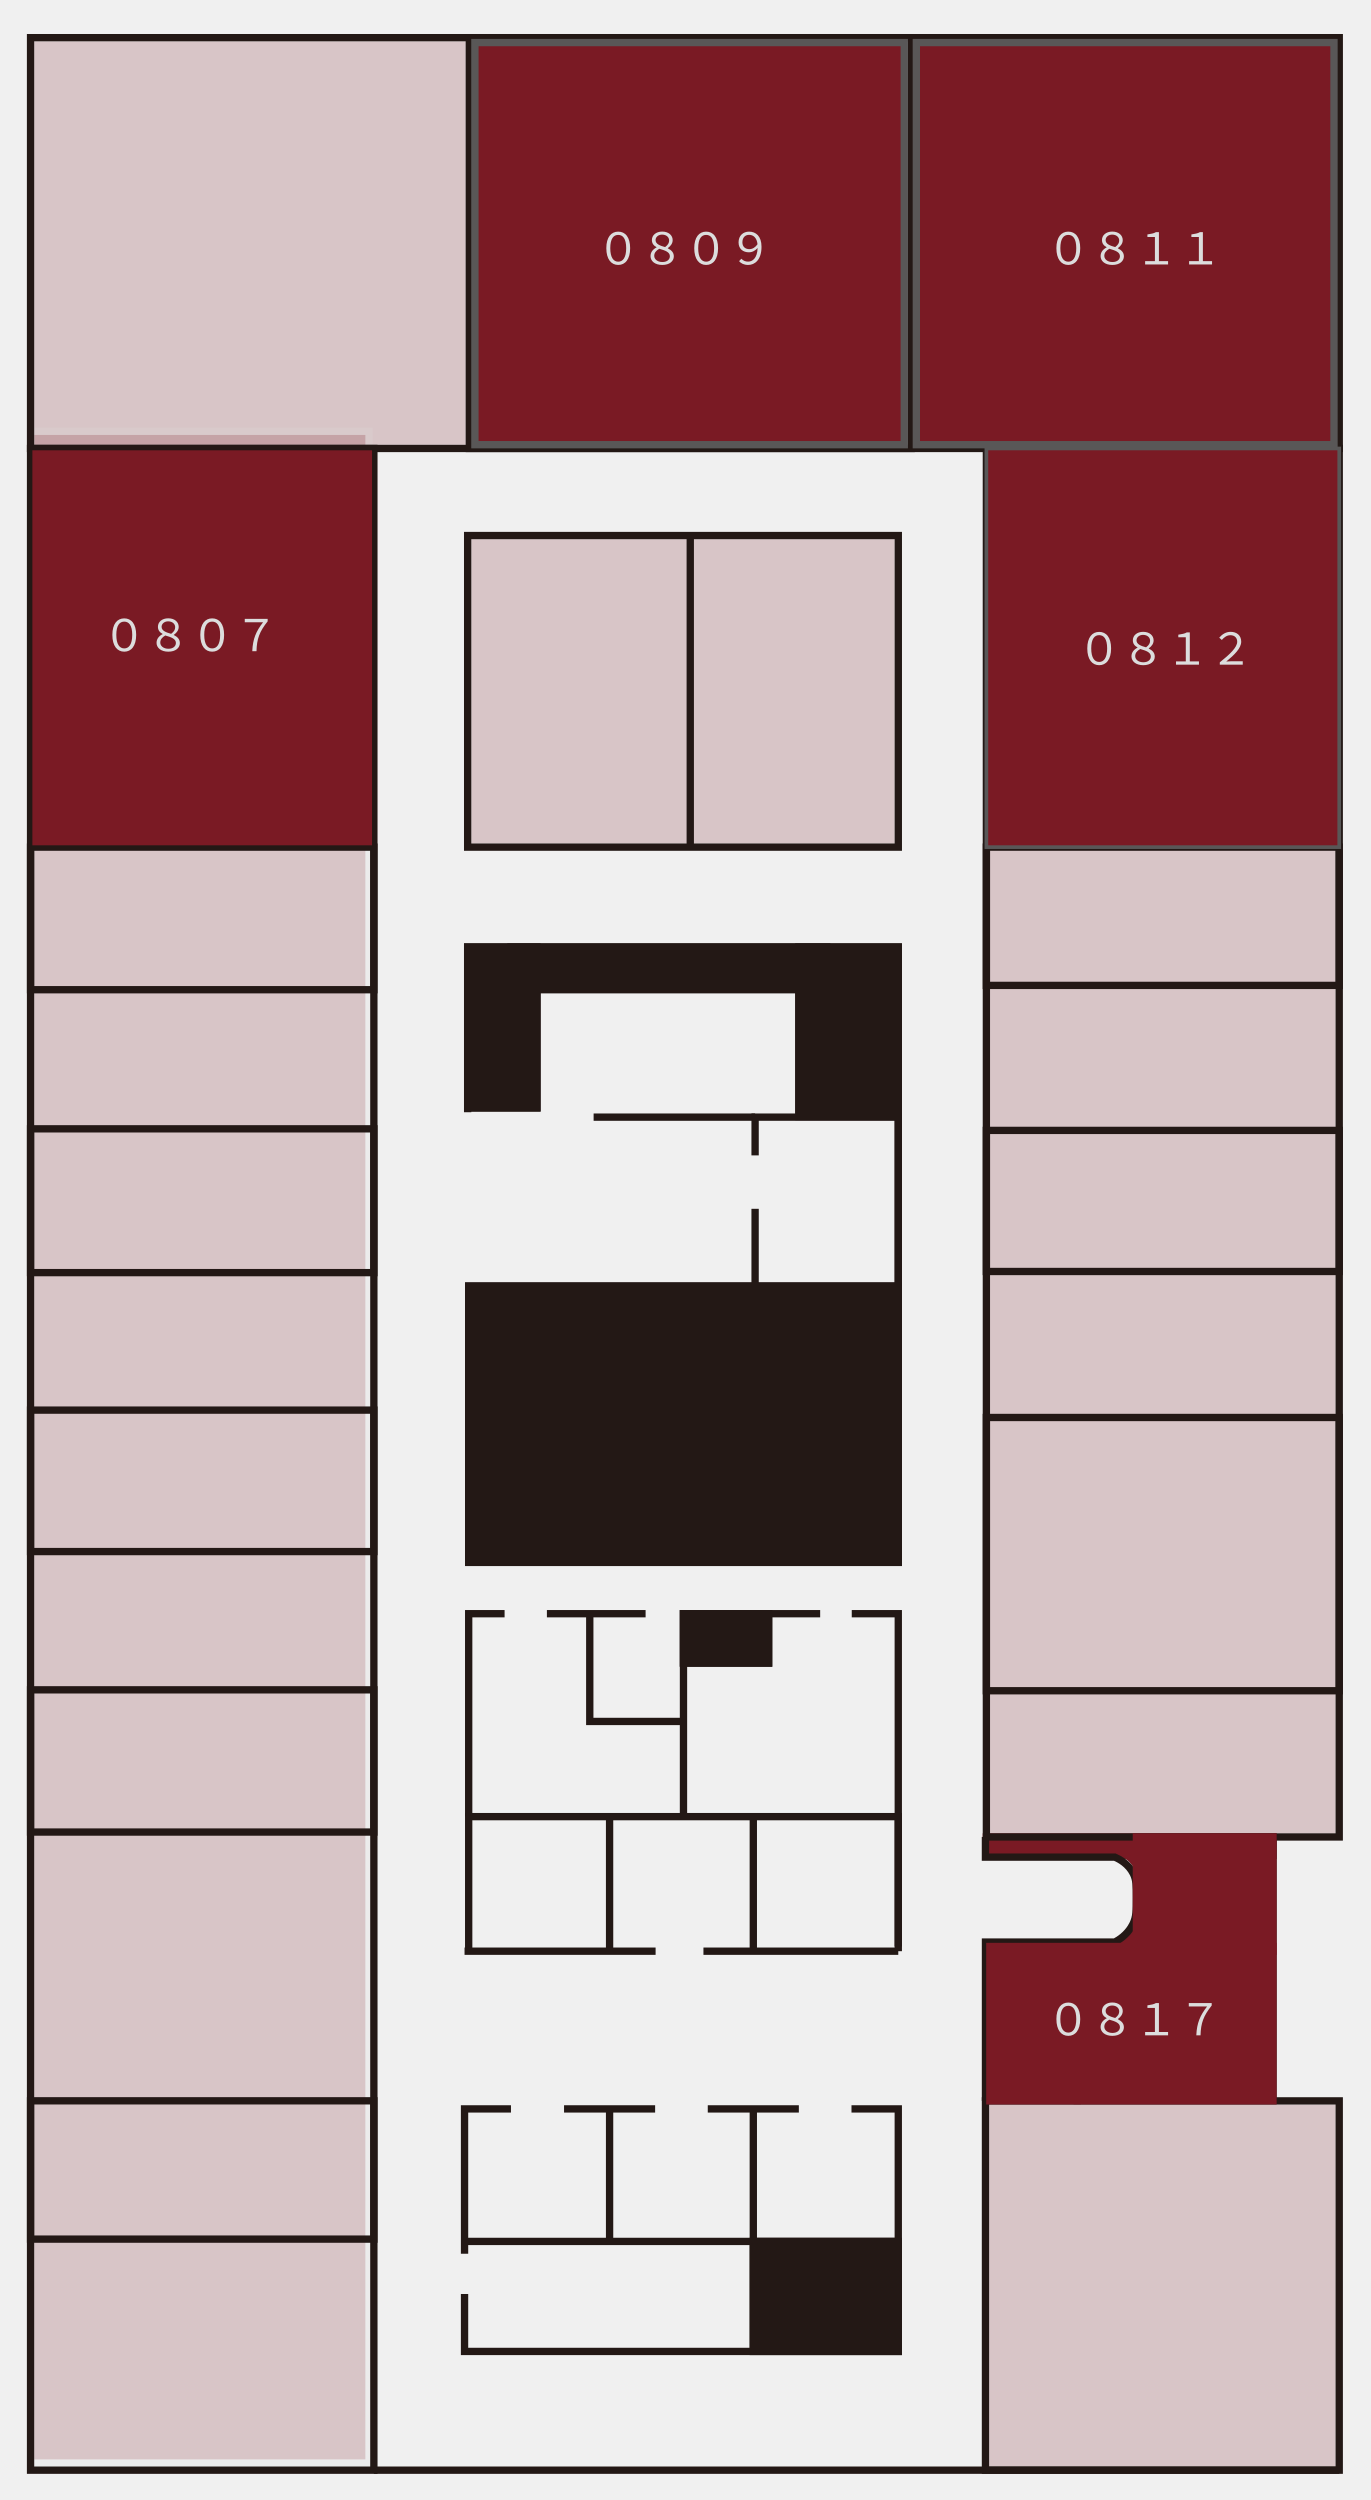
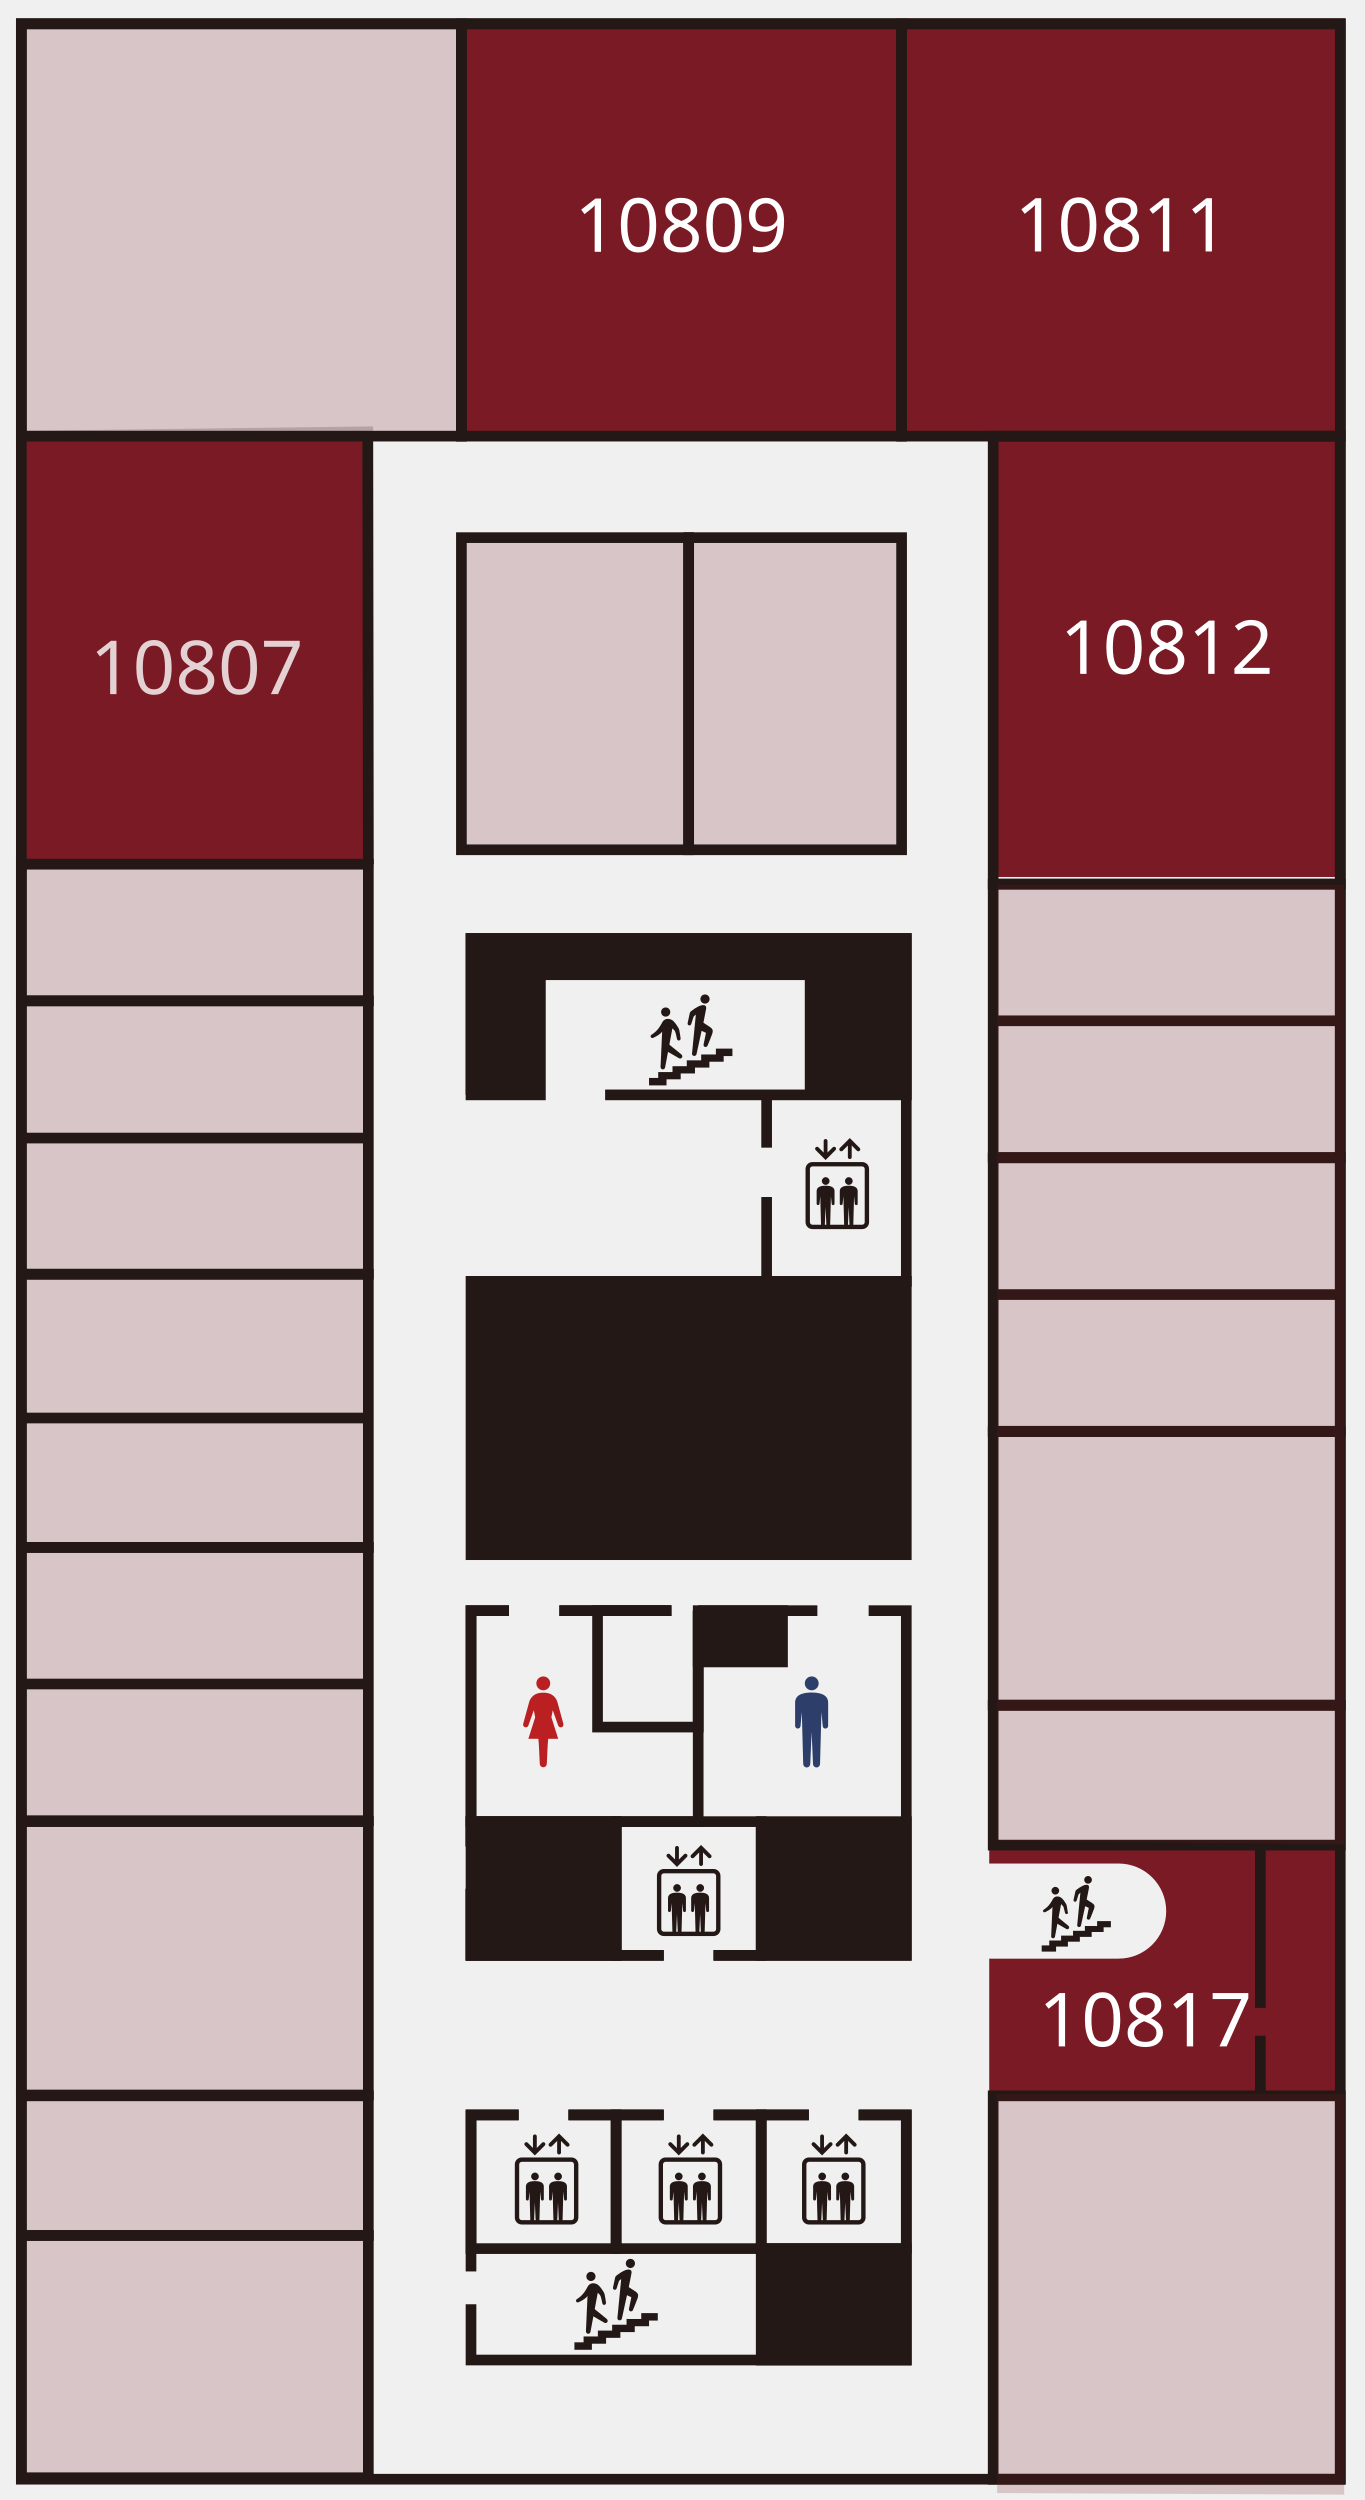
- <svg xmlns="http://www.w3.org/2000/svg" viewBox="0 0 374.22 682.39">
+ <svg xmlns="http://www.w3.org/2000/svg" viewBox="0 0 128 234.5">
  <defs>
    <style>
-       .cls-1-1-8 {
-         fill: #761923;
+       .cls-1-1-8, .cls-2-1-8, .cls-3-1-8 {
+         stroke: #231815;
+         stroke-miterlimit: 10;
+       }
+ 
+       .cls-1-1-8, .cls-3-1-8 {
+         fill: none;
+       }
+ 
+       .cls-4-1-8, .cls-5-1-8, .cls-6-1-8, .cls-7-1-8, .cls-8-1-8 {
+         stroke-width: 0px;
+       }
+ 
+       .cls-4-1-8, .cls-2-1-8 {
+         fill: #231815;
+       }
+ 
+       .cls-5-1-8, .cls-8-1-8 {
+         fill: #7a1a24;
+       }
+ 
+       .cls-5-1-8, .cls-3-1-8 {
        opacity: .2;
-         stroke: #dcdddd;
-       }
- 
-       .cls-1-1-8, .cls-2-1-8, .cls-3-1-8, .cls-4-1-8, .cls-5-1-8, .cls-6-1-8, .cls-7-1-8 {
-         stroke-miterlimit: 10;
-       }
- 
-       .cls-1-1-8, .cls-3-1-8, .cls-4-1-8, .cls-5-1-8, .cls-6-1-8 {
-         stroke-width: 2px;
-       }
- 
-       .cls-2-1-8, .cls-3-1-8, .cls-4-1-8 {
-         stroke: #231815;
-       }
- 
-       .cls-2-1-8, .cls-5-1-8, .cls-6-1-8, .cls-7-1-8 {
-         fill: #7a1a24;
-       }
- 
-       .cls-3-1-8 {
-         fill: none;
-       }
- 
-       .cls-8-1-8 {
-         fill: #dcdddd;
-       }
- 
-       .cls-8-1-8, .cls-9-1-8 {
+       }
+ 
+       .cls-6-1-8 {
+         fill: #2d3e6a;
+       }
+ 
+       .cls-7-1-8 {
+         fill: #ba1f21;
+       }
+ 
+       .cls-9-1-8 {
+         fill: #fff;
        font-family: KozGoPr6N-Regular-90ms-RKSJ-H, 'Kozuka Gothic Pr6N';
-         font-size: 12px;
-       }
- 
-       .cls-4-1-8, .cls-9-1-8 {
-         fill: #231815;
-       }
- 
-       .cls-5-1-8 {
-         stroke: #7a1a24;
-       }
- 
-       .cls-6-1-8, .cls-7-1-8 {
-         stroke: #595757;
+         font-size: 7px;
      }
    </style>
  </defs>
-   <g id="_レイヤー_4" data-name="レイヤー 4">
-     
-   </g>
-   <g id="_レイヤー_3" data-name="レイヤー 3">
-     <rect class="cls-1-1-8" x="8.34" y="10.28" width="119.77" height="112.13" />
-     <rect class="cls-1-1-8" x="8.34" y="117.72" width="92.39" height="554.59" />
-     <rect class="cls-1-1-8" x="127.65" y="146.18" width="117.55" height="85.05" />
-     <rect class="cls-1-1-8" x="269.24" y="122.41" width="96.31" height="379" />
-     <rect class="cls-1-1-8" x="268.99" y="573.45" width="96.56" height="100.8" />
-     <rect class="cls-5-1-8" x="269.24" y="501.41" width="78.23" height="5.01" />
-     <path class="cls-5-1-8" d="m302.95,532.2c2.76-1.84,5.51-3.68,8.27-5.51-1.5,1.64-2.97,3.42-4.38,5.35-10.77,14.78-12.77,31.36-12.81,42.32" />
-     <polyline class="cls-5-1-8" points="311.22 510.31 306.68 504.64 301.16 503.01" />
-     <rect class="cls-4-1-8" x="186.56" y="440.47" width="23.24" height="13.48" />
-     <text />
-     <text class="cls-9-1-8" transform="translate(27.92 178.72)">
-       <tspan x="0" y="0">０８０７</tspan>
-     </text>
-     <text />
-   </g>
-   <g id="_レイヤー_2" data-name="レイヤー 2">
-     <rect class="cls-3-1-8" x="8.34" y="10.28" width="357.22" height="112.13" />
-     <rect class="cls-3-1-8" x="8.34" y="122.41" width="93.71" height="551.84" />
-     <line class="cls-3-1-8" x1="102.05" y1="674.25" x2="365.55" y2="674.25" />
-     <rect class="cls-3-1-8" x="268.99" y="573.45" width="96.56" height="100.8" />
-     <rect class="cls-3-1-8" x="269.24" y="122.41" width="96.31" height="379" />
-     <line class="cls-3-1-8" x1="347.47" y1="573.44" x2="347.47" y2="501.41" />
-     <path class="cls-3-1-8" d="m268.99,573.45v-43.36h35.33c3.17-1.7,4.45-3.95,4.92-4.92.94-1.94.94-3.69.94-7.19,0-3.24,0-4.86-.84-6.55-1.33-2.66-3.76-3.96-5.03-4.51h-35.33v-5.51" />
-     <rect class="cls-3-1-8" x="128.1" y="10.28" width="120.61" height="112.13" />
-     <line class="cls-3-1-8" x1="188.41" y1="146.18" x2="188.41" y2="231.23" />
-     <rect class="cls-3-1-8" x="269.24" y="231.23" width="96.31" height="37.74" />
-     <rect class="cls-3-1-8" x="269.24" y="308.55" width="96.31" height="38.51" />
-     <rect class="cls-3-1-8" x="269.24" y="386.91" width="96.31" height="74.59" />
-     <rect class="cls-3-1-8" x="8.34" y="573.43" width="93.71" height="37.75" />
-     <rect class="cls-3-1-8" x="8.34" y="461.25" width="93.71" height="38.82" />
-     <rect class="cls-3-1-8" x="8.34" y="384.9" width="93.71" height="38.61" />
-     <rect class="cls-3-1-8" x="8.34" y="308.12" width="93.71" height="39.25" />
-     <rect class="cls-3-1-8" x="8.34" y="231.23" width="93.71" height="38.92" />
-     <polyline class="cls-3-1-8" points="232.42 575.64 245.19 575.64 245.19 641.84 126.8 641.84 126.8 626.16" />
-     <line class="cls-3-1-8" x1="193.19" y1="575.64" x2="218.05" y2="575.64" />
-     <line class="cls-3-1-8" x1="153.96" y1="575.64" x2="178.82" y2="575.64" />
-     <polyline class="cls-3-1-8" points="126.8 615.17 126.8 575.64 139.47 575.64" />
-     <line class="cls-3-1-8" x1="126.8" y1="611.81" x2="245.19" y2="611.81" />
-     <line class="cls-3-1-8" x1="205.62" y1="575.64" x2="205.62" y2="641.84" />
-     <line class="cls-3-1-8" x1="166.39" y1="575.64" x2="166.39" y2="611.81" />
-     <polyline class="cls-3-1-8" points="245.19 531.31 245.19 479.32 245.19 479.32 245.19 458.46 245.19 458.46 245.19 440.47 232.49 440.47" />
-     <polyline class="cls-3-1-8" points="245.19 351.04 245.19 304.93 245.19 304.76" />
-     <line class="cls-3-1-8" x1="245.19" y1="426.46" x2="245.19" y2="422.18" />
-     <rect class="cls-3-1-8" x="127.65" y="146.18" width="117.55" height="85.05" />
-     <polygon class="cls-3-1-8" points="245.19 351.04 245.19 426.46 228.56 426.46 228.56 426.46 144.65 426.46 144.65 426.46 127.93 426.46 127.93 351.04 245.19 351.04" />
-     <polyline class="cls-3-1-8" points="206.11 315.37 206.11 304.93 245.19 304.93 245.19 351.04" />
-     <line class="cls-3-1-8" x1="206.11" y1="351.04" x2="206.11" y2="329.95" />
-     <polygon class="cls-3-1-8" points="245.19 258.49 245.19 304.76 218.07 304.76 218.07 270.15 146.56 270.15 146.56 287.94 146.56 287.94 146.56 302.41 127.65 302.41 127.65 258.49 245.19 258.49" />
-     <line class="cls-3-1-8" x1="127.65" y1="302.41" x2="127.65" y2="303.59" />
-     <line class="cls-3-1-8" x1="206.11" y1="304.93" x2="162.03" y2="304.93" />
-     <polyline class="cls-3-1-8" points="245.19 532.59 245.19 495.86 127.93 495.86 127.93 532.59" />
-     <polyline class="cls-3-1-8" points="192.01 532.59 224.37 532.59 224.37 532.59 245.19 532.59" />
-     <polyline class="cls-3-1-8" points="178.95 532.59 146.76 532.59 146.76 532.59 126.8 532.59" />
-     <line class="cls-3-1-8" x1="166.39" y1="495.86" x2="166.39" y2="532.59" />
-     <line class="cls-3-1-8" x1="205.62" y1="495.86" x2="205.62" y2="532.59" />
-     <polyline class="cls-3-1-8" points="223.87 440.47 186.56 440.47 186.56 495.86" />
-     <rect class="cls-3-1-8" x="186.56" y="440.47" width="23.24" height="13.48" />
-     <line class="cls-3-1-8" x1="176.22" y1="440.47" x2="149.28" y2="440.47" />
-     <polyline class="cls-3-1-8" points="160.98 440.47 160.98 469.88 186.56 469.88" />
-     <polyline class="cls-3-1-8" points="137.73 440.47 127.93 440.47 127.93 458.03 127.93 458.03 127.93 479.58 127.93 479.58 127.93 495.86" />
-     <rect class="cls-4-1-8" x="127.65" y="258.49" width="18.91" height="43.92" />
-     <rect class="cls-4-1-8" x="218.05" y="258.49" width="27.14" height="45.1" />
-     <rect class="cls-4-1-8" x="139.47" y="258.49" width="86.18" height="10.48" />
-     <rect class="cls-4-1-8" x="127.93" y="351.04" width="117.26" height="75.42" />
-     <rect class="cls-4-1-8" x="205.62" y="611.81" width="39.57" height="30.03" />
+   <g id="_10817" data-name="10817">
+     <path class="cls-8-1-8" d="m92.79,174.8v-1.69h32.55v23.48h-32.55v-12.87h12.14c2.46,0,4.46-2,4.46-4.46s-2-4.46-4.46-4.46h-12.14Z" />
+     <text class="cls-9-1-8" transform="translate(97.42 191.95)">
+       <tspan x="0" y="0">10817</tspan>
+     </text>
+   </g>
+   <g id="_10812" data-name="10812">
+     <rect class="cls-8-1-8" x="92.82" y="40.36" width="32.51" height="41.9" />
+     <text class="cls-9-1-8" transform="translate(99.43 63.21)">
+       <tspan x="0" y="0">10812</tspan>
+     </text>
+   </g>
+   <g id="_10811" data-name="10811">
+     <rect class="cls-8-1-8" x="84.18" y="2.36" width="41.28" height="38.66" />
+     <text class="cls-9-1-8" transform="translate(95.18 23.59)">
+       <tspan x="0" y="0">10811</tspan>
+     </text>
+   </g>
+   <g id="_10809" data-name="10809">
+     <rect class="cls-8-1-8" x="42.9" y="2.39" width="41.28" height="38.66" />
+     <text class="cls-9-1-8" transform="translate(53.89 23.62)">
+       <tspan x="0" y="0">10809</tspan>
+     </text>
  </g>
  <g id="_10807" data-name="10807">
-     <rect class="cls-2-1-8" x="8.34" y="122.41" width="93.71" height="108.82" />
-     <text class="cls-8-1-8" transform="translate(27.92 177.74)">
-       <tspan x="0" y="0">０８０７</tspan>
-     </text>
-   </g>
-   <g id="_10809" data-name="10809">
-     <rect class="cls-6-1-8" x="129.63" y="11.62" width="117.2" height="109.76" />
-     <text class="cls-8-1-8" transform="translate(162.75 72.18)">
-       <tspan x="0" y="0">０８０９</tspan>
-     </text>
-   </g>
-   <g id="_10811" data-name="10811">
-     <rect class="cls-6-1-8" x="250.12" y="11.62" width="114" height="109.76" />
-     <text class="cls-8-1-8" transform="translate(285.6 72.18)">
-       <tspan x="0" y="0">０８１１</tspan>
-     </text>
-   </g>
-   <g id="_10812" data-name="10812">
-     <rect class="cls-7-1-8" x="269.24" y="122.41" width="96.31" height="108.82" />
-     <text class="cls-8-1-8" transform="translate(294.03 181.43)">
-       <tspan x="0" y="0">０８１２</tspan>
-     </text>
-   </g>
-   <g id="_10817" data-name="10817">
-     <rect class="cls-5-1-8" x="270.19" y="531.31" width="77.28" height="42.13" />
-     <rect class="cls-5-1-8" x="310.19" y="501.41" width="37.28" height="31.18" />
-     <text class="cls-8-1-8" transform="translate(285.6 555.56)">
-       <tspan x="0" y="0">０８１７</tspan>
-     </text>
+     <rect class="cls-8-1-8" x="2" y="40.91" width="32.55" height="40.15" />
+     <text class="cls-9-1-8" transform="translate(8.44 65.11)">
+       <tspan x="0" y="0">10807</tspan>
+     </text>
+   </g>
+   <g id="_レイヤー_1" data-name="レイヤー 1">
+     <rect class="cls-5-1-8" x="2" y="2.13" width="41" height="38.79" />
+     <rect class="cls-5-1-8" x="2" y="40.91" width="32.55" height="191.5" />
+     <rect class="cls-5-1-8" x="43.28" y="50.43" width="41.74" height="29.55" />
+     <rect class="cls-1-1-8" x="43.28" y="50.43" width="21.31" height="29.28" />
+     <rect class="cls-1-1-8" x="2" y="170.87" width="32.55" height="25.64" />
+     <rect class="cls-2-1-8" x="44.18" y="120.19" width="40.83" height="25.64" />
+     <polyline class="cls-1-1-8" points="44.18 102.7 44.18 88.03 85.01 88.03 85.01 120.19 44.18 120.19" />
+     <line class="cls-1-1-8" x1="71.91" y1="112.28" x2="71.91" y2="120.19" />
+     <line class="cls-1-1-8" x1="71.91" y1="102.7" x2="71.91" y2="107.65" />
+     <polyline class="cls-2-1-8" points="56.76 102.7 75.99 102.7 75.99 91.43 50.69 91.43 50.69 102.7 44.18 102.7 44.18 88.03 85.01 88.03 85.01 102.7 56.76 102.7" />
+     <g>
+       <path class="cls-4-1-8" d="m66.56,93.71c0,.24-.19.43-.43.43s-.43-.19-.43-.43.19-.43.43-.43.43.19.43.43Z" />
+       <polygon class="cls-4-1-8" points="68.7 98.36 67.15 98.36 67.15 98.91 65.77 98.91 65.77 99.46 64.42 99.46 64.42 100.01 63.08 100.01 63.08 100.56 61.74 100.56 61.74 101.11 60.88 101.11 60.88 101.81 62.52 101.81 62.52 101.24 63.85 101.24 63.85 100.69 65.19 100.69 65.19 100.14 66.54 100.14 66.54 99.59 67.88 99.59 67.88 99.06 68.7 99.06 68.7 98.36" />
+       <path class="cls-4-1-8" d="m66.65,96.37c-.32-.21-.63-.41-.67-.44.11-.55.21-1.04.26-1.33,0,0,.04-.27-.18-.31-.3-.06-.73.17-1.2.53-.05.04-.13.1-.16.21-.03.1-.14.69-.2.94-.02.09.03.19.13.21.09.02.18-.03.21-.13.07-.21.2-.65.22-.69.03-.04.21-.19.21-.19l-.36,3.67c0,.11.09.2.19.21.12.01.23-.08.24-.2,0,0,.24-1.06.47-2.16l.41.19-.22,1.07c-.03.1.02.21.12.25.1.03.21-.02.25-.12,0,0,.37-.9.42-1.06.05-.17.18-.43-.15-.65Z" />
+       <g>
+         <path class="cls-4-1-8" d="m62.87,94.93c0,.24-.19.43-.43.43s-.43-.19-.43-.43.19-.43.43-.43.43.19.43.43Z" />
+         <path class="cls-4-1-8" d="m63.84,97.4s-.06-.48-.12-.77c-.02-.07-.04-.13-.09-.22-.17-.29-.41-.64-.63-.75-.35-.18-.7-.08-.86.2-.17.3-.39.79-1,1.18-.08.05-.14.12-.11.21.03.09.12.14.21.11.01,0,.02,0,.03-.01.13-.06.66-.3.84-.59l-.15,3.3c-.01.12.07.23.19.25.12.01.23-.08.24-.2l.68-3.65s.22.18.27.33c.04.1.11.39.16.66,0,0,0,0,0,0,.02.1.1.16.19.15.09-.01.16-.1.15-.19Z" />
+         <path class="cls-4-1-8" d="m63.92,98.91l-1.21-.98-.1.71,1.06.61c.09.07.22.05.29-.04.07-.09.05-.22-.04-.29Z" />
+       </g>
+     </g>
+     <g>
+       <g>
+         <path class="cls-4-1-8" d="m77.81,110.78c0,.2-.16.36-.36.36s-.36-.16-.36-.36.16-.36.36-.36.36.16.36.36Z" />
+         <path class="cls-4-1-8" d="m77.45,111.22c-.25,0-.85.02-.85.51v1.17c0,.08.06.14.13.14.08,0,.14-.06.14-.13l.07-.71.07,2.65c0,.1.08.18.18.18s.18-.08.18-.18l.07-1.63.07,1.63c0,.1.08.18.18.18s.18-.08.18-.18l.07-2.65.07.71c0,.08.07.14.14.13.08,0,.14-.07.13-.14v-1.17c0-.49-.59-.51-.85-.51Z" />
+       </g>
+       <g>
+         <path class="cls-4-1-8" d="m79.98,110.78c0,.2-.16.36-.36.36s-.36-.16-.36-.36.16-.36.36-.36.36.16.36.36Z" />
+         <path class="cls-4-1-8" d="m79.62,111.22c-.25,0-.85.02-.85.51v1.17c0,.08.06.14.13.14.08,0,.14-.06.14-.13l.07-.71.07,2.65c0,.1.08.18.18.18s.18-.08.18-.18l.07-1.63.07,1.63c0,.1.08.18.18.18s.18-.08.18-.18l.07-2.65.07.71c0,.08.07.14.14.13.08,0,.14-.07.13-.14v-1.17c0-.49-.59-.51-.85-.51Z" />
+       </g>
+       <path class="cls-4-1-8" d="m80.87,115.29h-4.66c-.36,0-.65-.29-.65-.65v-4.99c0-.36.29-.65.65-.65h4.66c.36,0,.65.29.65.65v4.99c0,.36-.29.65-.65.65Zm-4.66-5.88c-.13,0-.24.11-.24.24v4.99c0,.13.11.24.24.24h4.66c.13,0,.24-.11.24-.24v-4.99c0-.13-.11-.24-.24-.24h-4.66Z" />
+       <path class="cls-4-1-8" d="m80.64,107.68l-.8-.8h0s-.13-.13-.13-.13l-.13.13h0s-.8.8-.8.8c-.07.07-.07.19,0,.26.07.07.19.07.26,0l.49-.49v1.09c0,.1.08.18.18.18s.18-.08.18-.18v-1.09s.49.49.49.49c.04.04.08.05.13.05s.09-.02.13-.05c.07-.07.07-.19,0-.26Z" />
+       <path class="cls-4-1-8" d="m78.37,107.62c-.07-.07-.19-.07-.26,0l-.49.49v-1.09c0-.1-.08-.18-.18-.18s-.18.08-.18.18v1.09s-.49-.49-.49-.49c-.07-.07-.19-.07-.26,0-.07.07-.07.19,0,.26l.8.8h0s.13.13.13.13l.13-.13h0s.8-.8.8-.8c.07-.07.07-.19,0-.26Z" />
+     </g>
+     <rect class="cls-1-1-8" x="43.28" y="2.25" width="41.28" height="38.66" />
+     <polyline class="cls-1-1-8" points="81.48 151.08 85.01 151.08 85.01 183.41 66.93 183.41" />
+     <line class="cls-1-1-8" x1="65.49" y1="151.08" x2="76.67" y2="151.08" />
+     <line class="cls-1-1-8" x1="52.47" y1="151.08" x2="62.97" y2="151.08" />
+     <polyline class="cls-1-1-8" points="44.18 173.19 44.18 151.08 47.74 151.08" />
+     <polyline class="cls-1-1-8" points="62.26 183.41 44.18 183.41 44.18 177.16" />
+     <polyline class="cls-1-1-8" points="62.97 151.08 56.05 151.08 56.05 162 65.49 162 65.49 151.08" />
+     <line class="cls-1-1-8" x1="62.97" y1="151.08" x2="52.47" y2="151.08" />
+     <polyline class="cls-1-1-8" points="47.74 151.08 44.18 151.08 44.18 170.87 65.49 170.87 65.49 151.08" />
+     <rect class="cls-2-1-8" x="65.49" y="151.08" width="7.91" height="4.81" />
+     <polyline class="cls-1-1-8" points="66.93 183.41 71.4 183.41 71.4 170.87 57.79 170.87 57.79 183.41 62.26 183.41" />
+     <polyline class="cls-1-1-8" points="44.18 177.16 44.18 183.41 57.79 183.41 57.79 170.87 44.18 170.87 44.18 173.19" />
+     <rect class="cls-2-1-8" x="71.4" y="170.87" width="13.61" height="12.54" />
+     <g>
+       <path class="cls-6-1-8" d="m76.79,157.9c0,.36-.29.65-.65.65s-.65-.29-.65-.65.29-.65.65-.65.65.29.65.65Z" />
+       <path class="cls-6-1-8" d="m76.14,158.76c-.46,0-1.56.04-1.56.95v2.16c0,.14.1.26.24.27.14,0,.26-.1.27-.24l.12-1.31.13,4.87c0,.18.15.33.33.33s.33-.15.33-.33l.13-3,.13,3c0,.18.15.33.33.33s.33-.15.33-.33l.13-4.87.12,1.31c0,.14.13.25.27.24s.25-.13.24-.27v-2.16c0-.9-1.09-.95-1.56-.95Z" />
+     </g>
+     <g>
+       <path class="cls-7-1-8" d="m50.96,158.55c.36,0,.65-.29.65-.65s-.29-.65-.65-.65-.65.29-.65.65.29.65.65.65Z" />
+       <path class="cls-7-1-8" d="m52.84,161.68l-.52-1.9c-.21-.87-.89-1.01-1.36-1.01s-1.15.13-1.36,1.01l-.52,1.9c-.05.13.02.28.15.33.13.05.28-.02.33-.15l.51-1.44.13.66-.64,2.02h.94s.05.63.05.63l.08,1.71c0,.18.15.33.33.33s.33-.15.33-.33l.08-1.71.05-.63h.94s-.64-2.02-.64-2.02l.13-.66.51,1.44c.05.13.2.2.33.15.13-.05.2-.2.15-.33Z" />
+     </g>
+     <g>
+       <g>
+         <path class="cls-4-1-8" d="m63.87,177.09c0,.2-.16.36-.36.36s-.36-.16-.36-.36.16-.36.36-.36.36.16.36.36Z" />
+         <path class="cls-4-1-8" d="m63.51,177.53c-.25,0-.85.02-.85.51v1.17c0,.08.06.14.13.14.08,0,.14-.06.14-.13l.07-.71.07,2.65c0,.1.08.18.18.18s.18-.08.18-.18l.07-1.63.07,1.63c0,.1.08.18.18.18s.18-.08.18-.18l.07-2.65.07.71c0,.08.07.14.14.13.08,0,.14-.07.13-.14v-1.17c0-.49-.59-.51-.85-.51Z" />
+       </g>
+       <g>
+         <path class="cls-4-1-8" d="m66.04,177.09c0,.2-.16.36-.36.36s-.36-.16-.36-.36.16-.36.36-.36.36.16.36.36Z" />
+         <path class="cls-4-1-8" d="m65.68,177.53c-.25,0-.85.02-.85.51v1.17c0,.08.06.14.13.14.08,0,.14-.06.14-.13l.07-.71.07,2.65c0,.1.08.18.18.18s.18-.08.18-.18l.07-1.63.07,1.63c0,.1.08.18.18.18s.18-.08.18-.18l.07-2.65.07.71c0,.08.07.14.14.13.08,0,.14-.07.13-.14v-1.17c0-.49-.59-.51-.85-.51Z" />
+       </g>
+       <path class="cls-4-1-8" d="m66.93,181.6h-4.66c-.36,0-.65-.29-.65-.65v-4.99c0-.36.29-.65.65-.65h4.66c.36,0,.65.29.65.65v4.99c0,.36-.29.65-.65.65Zm-4.66-5.88c-.13,0-.24.11-.24.24v4.99c0,.13.11.24.24.24h4.66c.13,0,.24-.11.24-.24v-4.99c0-.13-.11-.24-.24-.24h-4.66Z" />
+       <path class="cls-4-1-8" d="m66.69,173.99l-.8-.8h0s-.13-.13-.13-.13l-.13.13h0s-.8.8-.8.8c-.07.07-.07.19,0,.26.07.07.19.07.26,0l.49-.49v1.09c0,.1.08.18.18.18s.18-.08.18-.18v-1.09s.49.49.49.49c.04.04.08.05.13.05s.09-.02.13-.05c.07-.07.07-.19,0-.26Z" />
+       <path class="cls-4-1-8" d="m64.43,173.93c-.07-.07-.19-.07-.26,0l-.49.49v-1.09c0-.1-.08-.18-.18-.18s-.18.08-.18.18v1.09s-.49-.49-.49-.49c-.07-.07-.19-.07-.26,0-.07.07-.07.19,0,.26l.8.8h0s.13.13.13.13l.13-.13h0s.8-.8.8-.8c.07-.07.07-.19,0-.26Z" />
+     </g>
+     <polyline class="cls-1-1-8" points="44.18 213.06 44.18 198.38 48.65 198.38" />
+     <polyline class="cls-1-1-8" points="80.54 198.38 85.01 198.38 85.01 221.37 44.18 221.37 44.18 216.14" />
+     <line class="cls-1-1-8" x1="66.93" y1="198.38" x2="75.87" y2="198.38" />
+     <line class="cls-1-1-8" x1="53.32" y1="198.38" x2="62.26" y2="198.38" />
+     <polyline class="cls-1-1-8" points="48.65 198.38 44.18 198.38 44.18 210.92 57.79 210.92 57.79 198.38 53.32 198.38" />
+     <polyline class="cls-1-1-8" points="62.26 198.38 57.79 198.38 57.79 210.92 71.4 210.92 71.4 198.38 66.93 198.38" />
+     <polyline class="cls-1-1-8" points="75.87 198.38 71.4 198.38 71.4 210.92 85.01 210.92 85.01 198.38 80.54 198.38" />
+     <rect class="cls-2-1-8" x="71.4" y="210.92" width="13.61" height="10.45" />
+     <g>
+       <g>
+         <path class="cls-4-1-8" d="m50.54,204.15c0,.2-.16.36-.36.36s-.36-.16-.36-.36.16-.36.36-.36.36.16.36.36Z" />
+         <path class="cls-4-1-8" d="m50.18,204.59c-.25,0-.85.02-.85.51v1.17c0,.08.06.14.13.14.08,0,.14-.06.14-.13l.07-.71.07,2.65c0,.1.08.18.18.18s.18-.08.18-.18l.07-1.63.07,1.63c0,.1.08.18.18.18s.18-.08.18-.18l.07-2.65.07.71c0,.08.07.14.14.13.08,0,.14-.07.13-.14v-1.17c0-.49-.59-.51-.85-.51Z" />
+       </g>
+       <g>
+         <path class="cls-4-1-8" d="m52.71,204.15c0,.2-.16.36-.36.36s-.36-.16-.36-.36.16-.36.36-.36.36.16.36.36Z" />
+         <path class="cls-4-1-8" d="m52.35,204.59c-.25,0-.85.02-.85.51v1.17c0,.08.06.14.13.14.08,0,.14-.06.14-.13l.07-.71.07,2.65c0,.1.08.18.18.18s.18-.08.18-.18l.07-1.63.07,1.63c0,.1.08.18.18.18s.18-.08.18-.18l.07-2.65.07.71c0,.08.07.14.14.13.08,0,.14-.07.13-.14v-1.17c0-.49-.59-.51-.85-.51Z" />
+       </g>
+       <path class="cls-4-1-8" d="m53.6,208.66h-4.66c-.36,0-.65-.29-.65-.65v-4.99c0-.36.29-.65.65-.65h4.66c.36,0,.65.29.65.65v4.99c0,.36-.29.65-.65.65Zm-4.66-5.88c-.13,0-.24.11-.24.24v4.99c0,.13.11.24.24.24h4.66c.13,0,.24-.11.24-.24v-4.99c0-.13-.11-.24-.24-.24h-4.66Z" />
+       <path class="cls-4-1-8" d="m53.37,201.05l-.8-.8h0s-.13-.13-.13-.13l-.13.13h0s-.8.8-.8.8c-.07.07-.07.19,0,.26.07.07.19.07.26,0l.49-.49v1.09c0,.1.08.18.18.18s.18-.08.18-.18v-1.09s.49.49.49.49c.04.04.08.05.13.05s.09-.02.13-.05c.07-.07.07-.19,0-.26Z" />
+       <path class="cls-4-1-8" d="m51.1,200.99c-.07-.07-.19-.07-.26,0l-.49.49v-1.09c0-.1-.08-.18-.18-.18s-.18.08-.18.18v1.09s-.49-.49-.49-.49c-.07-.07-.19-.07-.26,0-.07.07-.07.19,0,.26l.8.8h0s.13.13.13.13l.13-.13h0s.8-.8.8-.8c.07-.07.07-.19,0-.26Z" />
+     </g>
+     <g>
+       <g>
+         <path class="cls-4-1-8" d="m64.03,204.15c0,.2-.16.36-.36.36s-.36-.16-.36-.36.16-.36.36-.36.36.16.36.36Z" />
+         <path class="cls-4-1-8" d="m63.68,204.59c-.25,0-.85.02-.85.51v1.17c0,.08.06.14.13.14.08,0,.14-.06.14-.13l.07-.71.07,2.65c0,.1.08.18.18.18s.18-.08.18-.18l.07-1.63.07,1.63c0,.1.08.18.18.18s.18-.08.18-.18l.07-2.65.07.71c0,.08.07.14.14.13.08,0,.14-.07.13-.14v-1.17c0-.49-.59-.51-.85-.51Z" />
+       </g>
+       <g>
+         <path class="cls-4-1-8" d="m66.2,204.15c0,.2-.16.36-.36.36s-.36-.16-.36-.36.16-.36.36-.36.36.16.36.36Z" />
+         <path class="cls-4-1-8" d="m65.85,204.59c-.25,0-.85.02-.85.51v1.17c0,.08.06.14.13.14.08,0,.14-.06.14-.13l.07-.71.07,2.65c0,.1.08.18.18.18s.18-.08.18-.18l.07-1.63.07,1.63c0,.1.08.18.18.18s.18-.08.18-.18l.07-2.65.07.71c0,.08.07.14.14.13.08,0,.14-.07.13-.14v-1.17c0-.49-.59-.51-.85-.51Z" />
+       </g>
+       <path class="cls-4-1-8" d="m67.09,208.66h-4.66c-.36,0-.65-.29-.65-.65v-4.99c0-.36.29-.65.65-.65h4.66c.36,0,.65.29.65.65v4.99c0,.36-.29.65-.65.65Zm-4.66-5.88c-.13,0-.24.11-.24.24v4.99c0,.13.11.24.24.24h4.66c.13,0,.24-.11.24-.24v-4.99c0-.13-.11-.24-.24-.24h-4.66Z" />
+       <path class="cls-4-1-8" d="m66.86,201.05l-.8-.8h0s-.13-.13-.13-.13l-.13.13h0s-.8.8-.8.8c-.07.07-.07.19,0,.26.07.07.19.07.26,0l.49-.49v1.09c0,.1.08.18.18.18s.18-.08.18-.18v-1.09s.49.49.49.49c.04.04.08.05.13.05s.09-.02.13-.05c.07-.07.07-.19,0-.26Z" />
+       <path class="cls-4-1-8" d="m64.6,200.99c-.07-.07-.19-.07-.26,0l-.49.49v-1.09c0-.1-.08-.18-.18-.18s-.18.08-.18.18v1.09s-.49-.49-.49-.49c-.07-.07-.19-.07-.26,0-.07.07-.07.19,0,.26l.8.8h0s.13.13.13.13l.13-.13h0s.8-.8.8-.8c.07-.07.07-.19,0-.26Z" />
+     </g>
+     <g>
+       <g>
+         <path class="cls-4-1-8" d="m77.48,204.15c0,.2-.16.36-.36.36s-.36-.16-.36-.36.16-.36.36-.36.36.16.36.36Z" />
+         <path class="cls-4-1-8" d="m77.12,204.59c-.25,0-.85.02-.85.51v1.17c0,.08.06.14.13.14.08,0,.14-.06.14-.13l.07-.71.07,2.65c0,.1.08.18.18.18s.18-.08.18-.18l.07-1.63.07,1.63c0,.1.08.18.18.18s.18-.08.18-.18l.07-2.65.07.71c0,.08.07.14.14.13.08,0,.14-.07.13-.14v-1.17c0-.49-.59-.51-.85-.51Z" />
+       </g>
+       <g>
+         <path class="cls-4-1-8" d="m79.65,204.15c0,.2-.16.36-.36.36s-.36-.16-.36-.36.16-.36.36-.36.36.16.36.36Z" />
+         <path class="cls-4-1-8" d="m79.29,204.59c-.25,0-.85.02-.85.51v1.17c0,.08.06.14.13.14.08,0,.14-.06.14-.13l.07-.71.07,2.65c0,.1.08.18.18.18s.18-.08.18-.18l.07-1.63.07,1.63c0,.1.08.18.18.18s.18-.08.18-.18l.07-2.65.07.71c0,.08.07.14.14.13.08,0,.14-.07.13-.14v-1.17c0-.49-.59-.51-.85-.51Z" />
+       </g>
+       <path class="cls-4-1-8" d="m80.54,208.66h-4.66c-.36,0-.65-.29-.65-.65v-4.99c0-.36.29-.65.65-.65h4.66c.36,0,.65.29.65.65v4.99c0,.36-.29.65-.65.65Zm-4.66-5.88c-.13,0-.24.11-.24.24v4.99c0,.13.11.24.24.24h4.66c.13,0,.24-.11.24-.24v-4.99c0-.13-.11-.24-.24-.24h-4.66Z" />
+       <path class="cls-4-1-8" d="m80.3,201.05l-.8-.8h0s-.13-.13-.13-.13l-.13.13h0s-.8.8-.8.8c-.07.07-.07.19,0,.26.07.07.19.07.26,0l.49-.49v1.09c0,.1.08.18.18.18s.18-.08.18-.18v-1.09s.49.49.49.49c.04.04.08.05.13.05s.09-.02.13-.05c.07-.07.07-.19,0-.26Z" />
+       <path class="cls-4-1-8" d="m78.04,200.99c-.07-.07-.19-.07-.26,0l-.49.49v-1.09c0-.1-.08-.18-.18-.18s-.18.08-.18.18v1.09s-.49-.49-.49-.49c-.07-.07-.19-.07-.26,0-.07.07-.07.19,0,.26l.8.8h0s.13.13.13.13l.13-.13h0s.8-.8.8-.8c.07-.07.07-.19,0-.26Z" />
+     </g>
+     <g>
+       <path class="cls-4-1-8" d="m59.56,212.31c0,.24-.19.43-.43.43s-.43-.19-.43-.43.19-.43.43-.43.43.19.43.43Z" />
+       <polygon class="cls-4-1-8" points="61.7 216.97 60.15 216.97 60.15 217.52 58.77 217.52 58.77 218.06 57.42 218.06 57.42 218.61 56.08 218.61 56.08 219.16 54.74 219.16 54.74 219.71 53.88 219.71 53.88 220.41 55.52 220.41 55.52 219.84 56.85 219.84 56.85 219.29 58.19 219.29 58.19 218.75 59.54 218.75 59.54 218.2 60.88 218.2 60.88 217.67 61.7 217.67 61.7 216.97" />
+       <path class="cls-4-1-8" d="m59.65,214.97c-.32-.21-.63-.41-.67-.44.11-.55.21-1.04.26-1.33,0,0,.04-.27-.18-.31-.3-.06-.73.17-1.2.53-.05.04-.13.1-.16.21-.03.1-.14.69-.2.94-.02.09.03.19.13.21.09.02.18-.03.21-.13.07-.21.2-.65.22-.69.03-.04.21-.19.21-.19l-.36,3.67c0,.11.09.2.19.21.12.01.23-.08.24-.2,0,0,.24-1.06.47-2.16l.41.19-.22,1.07c-.03.1.02.21.12.25.1.03.21-.02.25-.12,0,0,.37-.9.42-1.06.05-.17.18-.43-.15-.65Z" />
+       <g>
+         <path class="cls-4-1-8" d="m55.86,213.53c0,.24-.19.43-.43.43s-.43-.19-.43-.43.19-.43.43-.43.43.19.43.43Z" />
+         <path class="cls-4-1-8" d="m56.84,216s-.06-.48-.12-.77c-.02-.07-.04-.13-.09-.22-.17-.29-.41-.64-.63-.75-.35-.18-.7-.08-.86.2-.17.3-.39.79-1,1.18-.08.05-.14.12-.11.21.03.09.12.14.21.11.01,0,.02,0,.03-.01.13-.06.66-.3.84-.59l-.15,3.3c-.01.12.07.23.19.25.12.01.23-.08.24-.2l.68-3.65s.22.18.27.33c.04.1.11.39.16.66,0,0,0,0,0,0,.02.1.1.16.19.15.09-.01.16-.1.15-.19Z" />
+         <path class="cls-4-1-8" d="m56.92,217.52l-1.21-.98-.1.71,1.06.61c.09.07.22.05.29-.04.07-.09.05-.22-.04-.29Z" />
+       </g>
+     </g>
+     <rect class="cls-1-1-8" x="2" y="2.21" width="123.72" height="230.34" />
+     <rect class="cls-1-1-8" x="93.16" y="40.91" width="32.55" height="42.02" />
+     <rect class="cls-1-1-8" x="2" y="209.68" width="32.55" height="22.73" />
+     <rect class="cls-1-1-8" x="64.6" y="50.43" width="19.97" height="29.28" />
+     <rect class="cls-2-1-8" x="44.18" y="170.87" width="13.61" height="12.54" />
+     <rect class="cls-1-1-8" x="84.57" y="2.25" width="41.15" height="38.66" />
+     <rect class="cls-1-1-8" x="2" y="2.25" width="41.28" height="38.66" />
+     <line class="cls-1-1-8" x1="118.22" y1="188.34" x2="118.22" y2="173.11" />
+     <line class="cls-1-1-8" x1="118.22" y1="196.59" x2="118.22" y2="190.95" />
+     <rect class="cls-1-1-8" x="93.16" y="196.59" width="32.55" height="35.96" />
+     <rect class="cls-1-1-8" x="93.16" y="159.97" width="32.55" height="13.1" />
+     <rect class="cls-1-1-8" x="2" y="196.59" width="32.55" height="13.1" />
+     <rect class="cls-1-1-8" x="2" y="145.14" width="32.55" height="25.64" />
+     <line class="cls-1-1-8" x1="2" y1="157.96" x2="34.55" y2="157.96" />
+     <rect class="cls-1-1-8" x="2" y="119.52" width="32.55" height="25.64" />
+     <line class="cls-1-1-8" x1="2" y1="133.01" x2="34.55" y2="133.01" />
+     <rect class="cls-1-1-8" x="2" y="93.88" width="32.55" height="25.64" />
+     <line class="cls-1-1-8" x1="2" y1="106.75" x2="34.55" y2="106.75" />
+     <rect class="cls-1-1-8" x="2" y="81.06" width="32.55" height="12.82" />
+     <path class="cls-3-1-8" d="m34.55,81.06H2v-40.15c10.83-.14,21.67-.27,32.5-.41.02,13.52.03,27.04.05,40.56Z" />
+     <rect class="cls-1-1-8" x="93.16" y="134.29" width="32.55" height="25.64" />
+     <rect class="cls-1-1-8" x="93.16" y="108.61" width="32.55" height="25.64" />
+     <line class="cls-1-1-8" x1="93.16" y1="121.43" x2="125.72" y2="121.43" />
+     <rect class="cls-1-1-8" x="93.16" y="82.93" width="32.55" height="25.64" />
+     <line class="cls-1-1-8" x1="93.16" y1="95.75" x2="125.72" y2="95.75" />
+     <g>
+       <path class="cls-4-1-8" d="m102.42,176.33c0,.2-.16.36-.36.36s-.36-.16-.36-.36.16-.36.36-.36.36.16.36.36Z" />
+       <polygon class="cls-4-1-8" points="104.2 180.2 102.91 180.2 102.91 180.66 101.76 180.66 101.76 181.11 100.65 181.11 100.65 181.56 99.53 181.56 99.53 182.02 98.42 182.02 98.42 182.48 97.71 182.48 97.71 183.06 99.06 183.06 99.06 182.59 100.17 182.59 100.17 182.13 101.29 182.13 101.29 181.68 102.4 181.68 102.4 181.22 103.52 181.22 103.52 180.78 104.2 180.78 104.2 180.2" />
+       <path class="cls-4-1-8" d="m102.49,178.54c-.26-.17-.52-.34-.56-.37.09-.45.18-.86.22-1.11,0,0,.03-.22-.15-.26-.25-.05-.6.14-1,.44-.04.03-.11.09-.13.18-.02.08-.12.57-.17.78-.02.08.03.16.11.18.08.02.15-.03.18-.11.06-.17.17-.54.18-.57.02-.03.17-.16.17-.16l-.3,3.05c0,.09.07.16.16.17.1.01.19-.06.2-.17,0,0,.2-.88.39-1.79l.34.16-.18.89c-.03.09.02.18.1.21.09.03.18-.02.21-.1,0,0,.31-.75.35-.88.04-.14.15-.36-.12-.54Z" />
+       <g>
+         <path class="cls-4-1-8" d="m99.35,177.35c0,.2-.16.36-.36.36s-.36-.16-.36-.36.16-.36.36-.36.36.16.36.36Z" />
+         <path class="cls-4-1-8" d="m100.16,179.4s-.05-.39-.1-.64c-.01-.06-.03-.11-.07-.18-.14-.24-.34-.53-.52-.62-.29-.15-.58-.06-.71.17-.14.25-.33.65-.83.98-.07.04-.11.1-.09.17.02.07.1.11.17.09,0,0,.02,0,.02-.01.11-.05.54-.25.69-.49l-.12,2.74c-.01.1.06.19.16.2.1.01.19-.06.2-.17l.57-3.03s.18.15.23.27c.03.08.09.32.14.54,0,0,0,0,0,0,.02.08.08.13.16.12.08-.01.13-.08.12-.16Z" />
+         <path class="cls-4-1-8" d="m100.23,180.65l-1.01-.82-.09.59.88.51c.08.06.19.04.24-.03.06-.08.04-.19-.03-.24Z" />
+       </g>
+     </g>
+     <line class="cls-1-1-8" x1="34.5" y1="40.5" x2="34.55" y2="81.06" />
+     <polyline class="cls-5-1-8" points="126.09 173 126.09 83 93.53 83 93.53 172.65" />
+     <polyline class="cls-5-1-8" points="126.09 234 126.09 196.43 93.53 196.43 93.53 233.85" />
  </g>
</svg>
